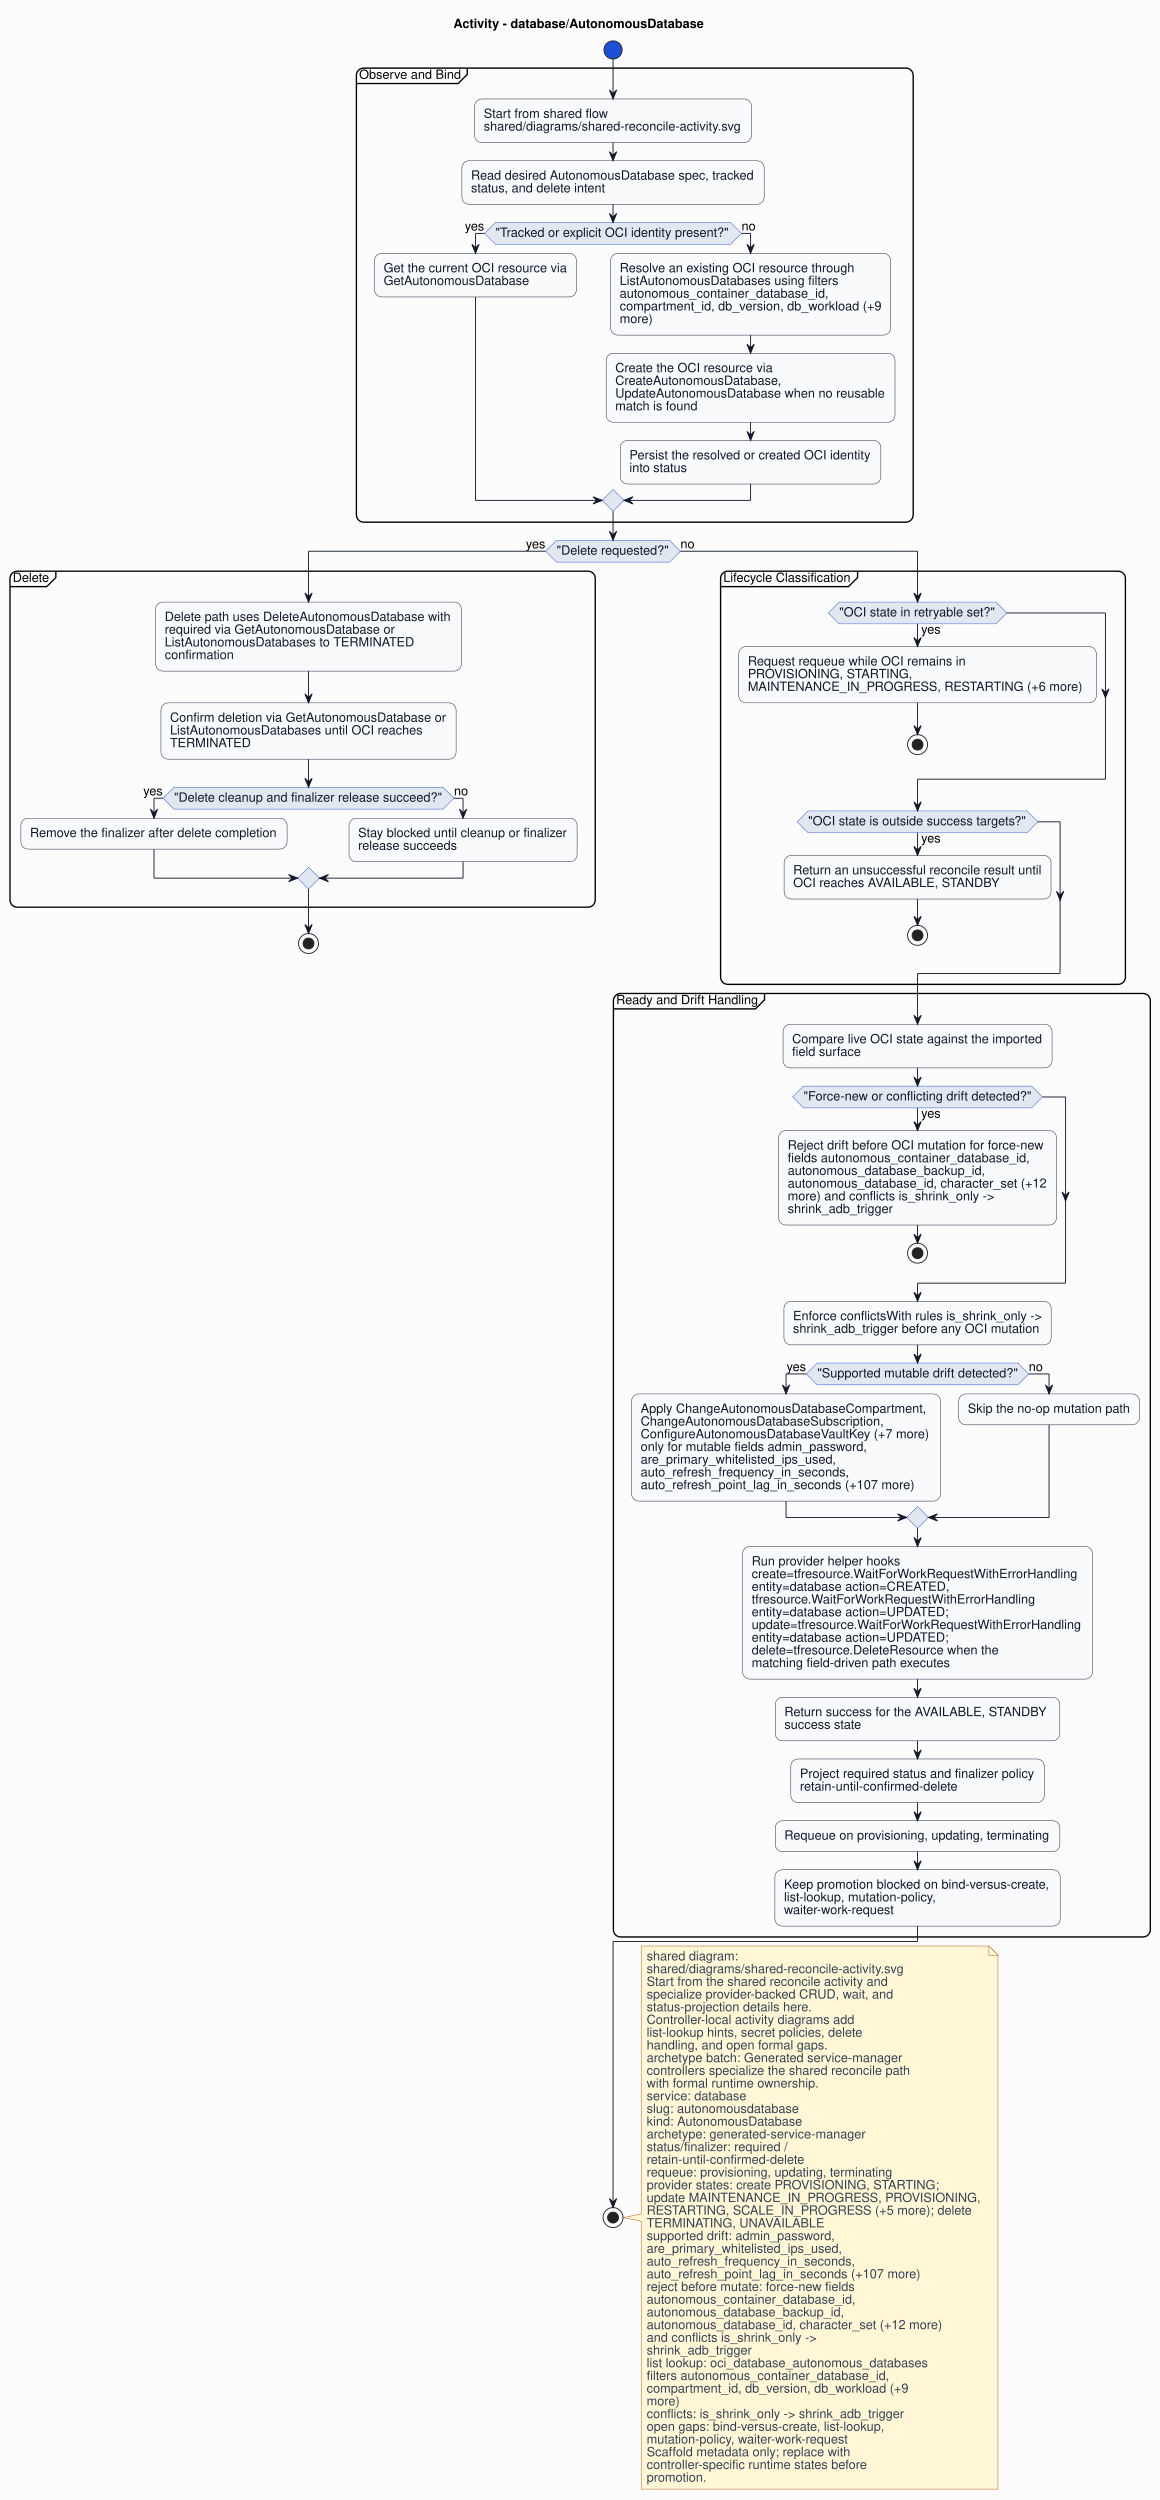
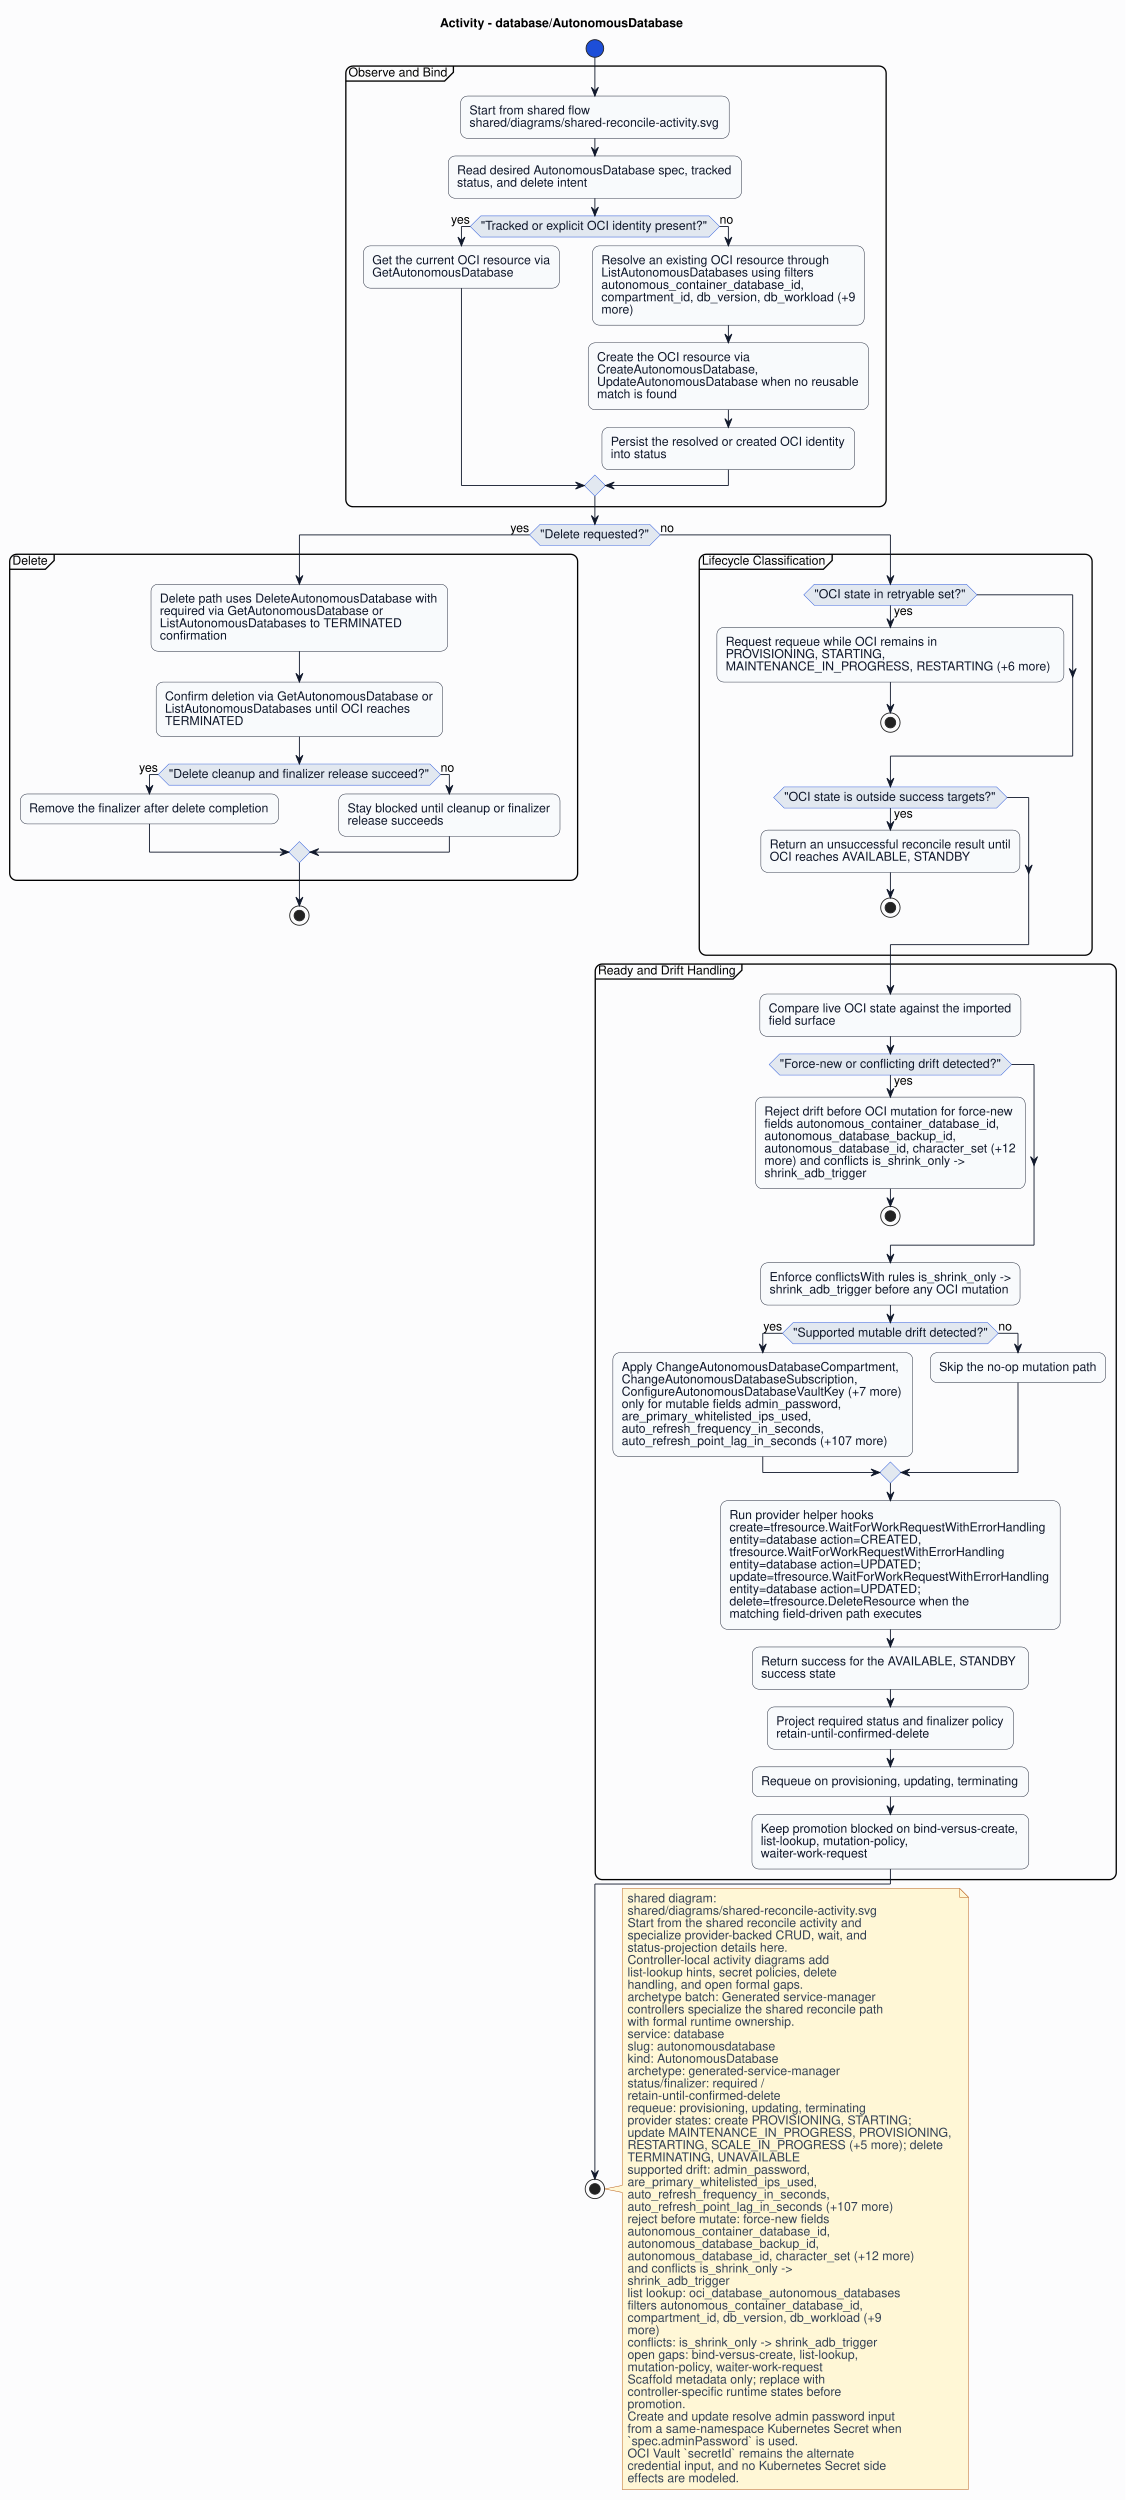
- <svg xmlns="http://www.w3.org/2000/svg" contentStyleType="text/css" data-diagram-type="ACTIVITY" height="2753px" preserveAspectRatio="none" style="width:1277px;height:2753px;background:#FCFCFD;" version="1.1" viewBox="0 0 1277 2753" width="1277px" zoomAndPan="magnify">
+ <svg xmlns="http://www.w3.org/2000/svg" contentStyleType="text/css" data-diagram-type="ACTIVITY" height="2837px" preserveAspectRatio="none" style="width:1277px;height:2837px;background:#FCFCFD;" version="1.1" viewBox="0 0 1277 2837" width="1277px" zoomAndPan="magnify">
  <defs />
  <g>
-     <rect fill="#FCFCFD" height="2753" style="stroke:none;stroke-width:1;" width="1277" x="0" y="0" />
+     <rect fill="#FCFCFD" height="2837" style="stroke:none;stroke-width:1;" width="1277" x="0" y="0" />
    <g class="title" data-source-line="10">
      <text fill="#000000" font-family="Helvetica" font-size="14" font-weight="bold" lengthAdjust="spacing" textLength="276.172" x="499.276" y="30.78">Activity - database/AutonomousDatabase</text>
    </g>
    <ellipse cx="675.077" cy="55" fill="#1D4ED8" rx="10" ry="10" style="stroke:#222222;stroke-width:1;" />
    <rect fill="none" height="500" rx="8" ry="8" style="stroke:#000000;stroke-width:1.5;" width="613.13" x="392.46" y="75" />
    <path d="M514.528,75 L514.528,82 L504.528,92 L392.46,92" fill="none" style="stroke:#000000;stroke-width:1.5;" />
    <text fill="#000000" font-family="Helvetica" font-size="14" lengthAdjust="spacing" textLength="112.068" x="395.46" y="86.78">Observe and Bind</text>
    <rect fill="#F8FAFC" height="48" rx="8" ry="8" style="stroke:#0F172A;stroke-width:0.5;" width="304.785" x="522.685" y="109" />
    <text fill="#0F172A" font-family="Helvetica" font-size="14" lengthAdjust="spacing" textLength="136.938" x="532.685" y="129.78">Start from shared flow</text>
    <text fill="#0F172A" font-family="Helvetica" font-size="14" lengthAdjust="spacing" textLength="284.785" x="532.685" y="143.78">shared/diagrams/shared-reconcile-activity.svg</text>
    <rect fill="#F8FAFC" height="48" rx="8" ry="8" style="stroke:#0F172A;stroke-width:0.5;" width="332.853" x="508.65" y="177" />
    <text fill="#0F172A" font-family="Helvetica" font-size="14" lengthAdjust="spacing" textLength="312.853" x="518.65" y="197.78">Read desired AutonomousDatabase spec, tracked</text>
    <text fill="#0F172A" font-family="Helvetica" font-size="14" lengthAdjust="spacing" textLength="148.661" x="518.65" y="211.78">status, and delete intent</text>
    <polygon fill="#E2E8F0" points="545.611,245,804.543,245,816.543,257,804.543,269,545.611,269,533.611,257,545.611,245" style="stroke:#1D4ED8;stroke-width:0.5;" />
    <text fill="#0F172A" font-family="Helvetica" font-size="14" lengthAdjust="spacing" textLength="258.932" x="545.611" y="260.78">"Tracked or explicit OCI identity present?"</text>
    <text fill="#000000" font-family="Helvetica" font-size="14" lengthAdjust="spacing" textLength="21.786" x="511.825" y="253.78">yes</text>
    <text fill="#000000" font-family="Helvetica" font-size="14" lengthAdjust="spacing" textLength="15.572" x="816.543" y="253.78">no</text>
    <rect fill="#F8FAFC" height="48" rx="8" ry="8" style="stroke:#0F172A;stroke-width:0.5;" width="222.303" x="412.46" y="279" />
    <text fill="#0F172A" font-family="Helvetica" font-size="14" lengthAdjust="spacing" textLength="202.303" x="422.46" y="299.78">Get the current OCI resource via</text>
    <text fill="#0F172A" font-family="Helvetica" font-size="14" lengthAdjust="spacing" textLength="161.102" x="422.46" y="313.78">GetAutonomousDatabase</text>
    <rect fill="#F8FAFC" height="90" rx="8" ry="8" style="stroke:#0F172A;stroke-width:0.5;" width="308.326" x="672.38" y="279" />
    <text fill="#0F172A" font-family="Helvetica" font-size="14" lengthAdjust="spacing" textLength="259.909" x="682.38" y="299.78">Resolve an existing OCI resource through</text>
    <text fill="#0F172A" font-family="Helvetica" font-size="14" lengthAdjust="spacing" textLength="242.019" x="682.38" y="313.78">ListAutonomousDatabases using filters</text>
    <text fill="#0F172A" font-family="Helvetica" font-size="14" lengthAdjust="spacing" textLength="230.398" x="682.38" y="327.78">autonomous_container_database_id,</text>
    <text fill="#0F172A" font-family="Helvetica" font-size="14" lengthAdjust="spacing" textLength="288.326" x="682.38" y="341.78">compartment_id, db_version, db_workload (+9</text>
    <text fill="#0F172A" font-family="Helvetica" font-size="14" lengthAdjust="spacing" textLength="36.559" x="682.38" y="355.78">more)</text>
    <rect fill="#F8FAFC" height="76" rx="8" ry="8" style="stroke:#0F172A;stroke-width:0.5;" width="318.095" x="667.496" y="389" />
    <text fill="#0F172A" font-family="Helvetica" font-size="14" lengthAdjust="spacing" textLength="174.296" x="677.496" y="409.78">Create the OCI resource via</text>
    <text fill="#0F172A" font-family="Helvetica" font-size="14" lengthAdjust="spacing" textLength="184.447" x="677.496" y="423.78">CreateAutonomousDatabase,</text>
    <text fill="#0F172A" font-family="Helvetica" font-size="14" lengthAdjust="spacing" textLength="298.095" x="677.496" y="437.78">UpdateAutonomousDatabase when no reusable</text>
    <text fill="#0F172A" font-family="Helvetica" font-size="14" lengthAdjust="spacing" textLength="91.048" x="677.496" y="451.78">match is found</text>
    <rect fill="#F8FAFC" height="48" rx="8" ry="8" style="stroke:#0F172A;stroke-width:0.5;" width="286.896" x="683.095" y="485" />
    <text fill="#0F172A" font-family="Helvetica" font-size="14" lengthAdjust="spacing" textLength="266.896" x="693.095" y="505.78">Persist the resolved or created OCI identity</text>
    <text fill="#0F172A" font-family="Helvetica" font-size="14" lengthAdjust="spacing" textLength="63.813" x="693.095" y="519.78">into status</text>
    <polygon fill="#E2E8F0" points="675.077,539,687.077,551,675.077,563,663.077,551,675.077,539" style="stroke:#1D4ED8;stroke-width:0.5;" />
    <polygon fill="#E2E8F0" points="612.901,595,737.253,595,749.253,607,737.253,619,612.901,619,600.901,607,612.901,595" style="stroke:#1D4ED8;stroke-width:0.5;" />
    <text fill="#0F172A" font-family="Helvetica" font-size="14" lengthAdjust="spacing" textLength="124.353" x="612.901" y="610.78">"Delete requested?"</text>
    <text fill="#000000" font-family="Helvetica" font-size="14" lengthAdjust="spacing" textLength="21.786" x="579.115" y="603.78">yes</text>
    <text fill="#000000" font-family="Helvetica" font-size="14" lengthAdjust="spacing" textLength="15.572" x="749.253" y="603.78">no</text>
    <rect fill="none" height="370" rx="8" ry="8" style="stroke:#000000;stroke-width:1.5;" width="644.481" x="11" y="629" />
    <path d="M61.469,629 L61.469,636 L51.469,646 L11,646" fill="none" style="stroke:#000000;stroke-width:1.5;" />
    <text fill="#000000" font-family="Helvetica" font-size="14" lengthAdjust="spacing" textLength="40.469" x="14" y="640.78">Delete</text>
    <rect fill="#F8FAFC" height="76" rx="8" ry="8" style="stroke:#0F172A;stroke-width:0.5;" width="336.75" x="171.369" y="663" />
    <text fill="#0F172A" font-family="Helvetica" font-size="14" lengthAdjust="spacing" textLength="316.75" x="181.369" y="683.78">Delete path uses DeleteAutonomousDatabase with</text>
    <text fill="#0F172A" font-family="Helvetica" font-size="14" lengthAdjust="spacing" textLength="254.481" x="181.369" y="697.78">required via GetAutonomousDatabase or</text>
    <text fill="#0F172A" font-family="Helvetica" font-size="14" lengthAdjust="spacing" textLength="277.778" x="181.369" y="711.78">ListAutonomousDatabases to TERMINATED</text>
    <text fill="#0F172A" font-family="Helvetica" font-size="14" lengthAdjust="spacing" textLength="76.255" x="181.369" y="725.78">confirmation</text>
    <rect fill="#F8FAFC" height="62" rx="8" ry="8" style="stroke:#0F172A;stroke-width:0.5;" width="325.054" x="177.217" y="774" />
    <text fill="#0F172A" font-family="Helvetica" font-size="14" lengthAdjust="spacing" textLength="305.054" x="187.217" y="794.78">Confirm deletion via GetAutonomousDatabase or</text>
    <text fill="#0F172A" font-family="Helvetica" font-size="14" lengthAdjust="spacing" textLength="279.371" x="187.217" y="808.78">ListAutonomousDatabases until OCI reaches</text>
    <text fill="#0F172A" font-family="Helvetica" font-size="14" lengthAdjust="spacing" textLength="91" x="187.217" y="822.78">TERMINATED</text>
    <polygon fill="#E2E8F0" points="191.572,867,487.916,867,499.916,879,487.916,891,191.572,891,179.572,879,191.572,867" style="stroke:#1D4ED8;stroke-width:0.5;" />
    <text fill="#0F172A" font-family="Helvetica" font-size="14" lengthAdjust="spacing" textLength="296.345" x="191.572" y="882.78">"Delete cleanup and finalizer release succeed?"</text>
    <text fill="#000000" font-family="Helvetica" font-size="14" lengthAdjust="spacing" textLength="21.786" x="157.786" y="875.78">yes</text>
    <text fill="#000000" font-family="Helvetica" font-size="14" lengthAdjust="spacing" textLength="15.572" x="499.916" y="875.78">no</text>
    <rect fill="#F8FAFC" height="34" rx="8" ry="8" style="stroke:#0F172A;stroke-width:0.5;" width="293.144" x="23" y="901" />
    <text fill="#0F172A" font-family="Helvetica" font-size="14" lengthAdjust="spacing" textLength="273.144" x="33" y="921.78">Remove the finalizer after delete completion</text>
    <rect fill="#F8FAFC" height="48" rx="8" ry="8" style="stroke:#0F172A;stroke-width:0.5;" width="251.13" x="384.352" y="901" />
    <text fill="#0F172A" font-family="Helvetica" font-size="14" lengthAdjust="spacing" textLength="231.13" x="394.352" y="921.78">Stay blocked until cleanup or finalizer</text>
    <text fill="#0F172A" font-family="Helvetica" font-size="14" lengthAdjust="spacing" textLength="108.951" x="394.352" y="935.78">release succeeds</text>
    <polygon fill="#E2E8F0" points="339.744,955,351.744,967,339.744,979,327.744,967,339.744,955" style="stroke:#1D4ED8;stroke-width:0.5;" />
    <ellipse cx="339.744" cy="1039" fill="none" rx="11" ry="11" style="stroke:#222222;stroke-width:1;" />
    <ellipse cx="339.744" cy="1039" fill="#222222" rx="6" ry="6" style="stroke:#222222;stroke-width:1;" />
    <rect fill="none" height="455" rx="8" ry="8" style="stroke:#000000;stroke-width:1.5;" width="445.789" x="793.516" y="629" />
    <path d="M944.35,629 L944.35,636 L934.35,646 L793.516,646" fill="none" style="stroke:#000000;stroke-width:1.5;" />
    <text fill="#000000" font-family="Helvetica" font-size="14" lengthAdjust="spacing" textLength="140.834" x="796.516" y="640.78">Lifecycle Classification</text>
    <rect fill="#F8FAFC" height="62" rx="8" ry="8" style="stroke:#0F172A;stroke-width:0.5;" width="393.789" x="813.516" y="712" />
    <text fill="#0F172A" font-family="Helvetica" font-size="14" lengthAdjust="spacing" textLength="240.454" x="823.516" y="732.78">Request requeue while OCI remains in</text>
    <text fill="#0F172A" font-family="Helvetica" font-size="14" lengthAdjust="spacing" textLength="185.131" x="823.516" y="746.78">PROVISIONING, STARTING,</text>
    <text fill="#0F172A" font-family="Helvetica" font-size="14" lengthAdjust="spacing" textLength="373.789" x="823.516" y="760.78">MAINTENANCE_IN_PROGRESS, RESTARTING (+6 more)</text>
    <ellipse cx="1010.41" cy="820" fill="none" rx="11" ry="11" style="stroke:#222222;stroke-width:1;" />
    <ellipse cx="1010.41" cy="820" fill="#222222" rx="6" ry="6" style="stroke:#222222;stroke-width:1;" />
    <polygon fill="#E2E8F0" points="924.127,663,1096.693,663,1108.693,675,1096.693,687,924.127,687,912.127,675,924.127,663" style="stroke:#1D4ED8;stroke-width:0.5;" />
    <text fill="#000000" font-family="Helvetica" font-size="14" lengthAdjust="spacing" textLength="21.786" x="1014.41" y="697.78">yes</text>
    <text fill="#0F172A" font-family="Helvetica" font-size="14" lengthAdjust="spacing" textLength="172.566" x="924.127" y="678.78">"OCI state in retryable set?"</text>
    <rect fill="#F8FAFC" height="48" rx="8" ry="8" style="stroke:#0F172A;stroke-width:0.5;" width="293.916" x="863.452" y="942" />
    <text fill="#0F172A" font-family="Helvetica" font-size="14" lengthAdjust="spacing" textLength="273.916" x="873.452" y="962.78">Return an unsuccessful reconcile result until</text>
    <text fill="#0F172A" font-family="Helvetica" font-size="14" lengthAdjust="spacing" textLength="231.868" x="873.452" y="976.78">OCI reaches AVAILABLE, STANDBY</text>
    <ellipse cx="1010.41" cy="1030" fill="none" rx="11" ry="11" style="stroke:#222222;stroke-width:1;" />
    <ellipse cx="1010.41" cy="1030" fill="#222222" rx="6" ry="6" style="stroke:#222222;stroke-width:1;" />
    <polygon fill="#E2E8F0" points="889.889,893,1130.931,893,1142.931,905,1130.931,917,889.889,917,877.889,905,889.889,893" style="stroke:#1D4ED8;stroke-width:0.5;" />
    <text fill="#000000" font-family="Helvetica" font-size="14" lengthAdjust="spacing" textLength="21.786" x="1014.41" y="927.78">yes</text>
    <text fill="#0F172A" font-family="Helvetica" font-size="14" lengthAdjust="spacing" textLength="241.042" x="889.889" y="908.78">"OCI state is outside success targets?"</text>
    <rect fill="none" height="1039" rx="8" ry="8" style="stroke:#000000;stroke-width:1.5;" width="591.242" x="675.481" y="1094" />
    <path d="M841.901,1094 L841.901,1101 L831.901,1111 L675.481,1111" fill="none" style="stroke:#000000;stroke-width:1.5;" />
    <text fill="#000000" font-family="Helvetica" font-size="14" lengthAdjust="spacing" textLength="156.42" x="678.481" y="1105.78">Ready and Drift Handling</text>
    <rect fill="#F8FAFC" height="48" rx="8" ry="8" style="stroke:#0F172A;stroke-width:0.5;" width="296.24" x="862.29" y="1128" />
    <text fill="#0F172A" font-family="Helvetica" font-size="14" lengthAdjust="spacing" textLength="276.24" x="872.29" y="1148.78">Compare live OCI state against the imported</text>
    <text fill="#0F172A" font-family="Helvetica" font-size="14" lengthAdjust="spacing" textLength="75.482" x="872.29" y="1162.78">field surface</text>
    <rect fill="#F8FAFC" height="104" rx="8" ry="8" style="stroke:#0F172A;stroke-width:0.5;" width="306.029" x="857.395" y="1245" />
    <text fill="#0F172A" font-family="Helvetica" font-size="14" lengthAdjust="spacing" textLength="282.447" x="867.395" y="1265.78">Reject drift before OCI mutation for force-new</text>
    <text fill="#0F172A" font-family="Helvetica" font-size="14" lengthAdjust="spacing" textLength="266.971" x="867.395" y="1279.78">fields autonomous_container_database_id,</text>
    <text fill="#0F172A" font-family="Helvetica" font-size="14" lengthAdjust="spacing" textLength="217.95" x="867.395" y="1293.78">autonomous_database_backup_id,</text>
    <text fill="#0F172A" font-family="Helvetica" font-size="14" lengthAdjust="spacing" textLength="286.029" x="867.395" y="1307.78">autonomous_database_id, character_set (+12</text>
    <text fill="#0F172A" font-family="Helvetica" font-size="14" lengthAdjust="spacing" textLength="227.596" x="867.395" y="1321.78">more) and conflicts is_shrink_only -&gt;</text>
    <text fill="#0F172A" font-family="Helvetica" font-size="14" lengthAdjust="spacing" textLength="115.958" x="867.395" y="1335.78">shrink_adb_trigger</text>
    <ellipse cx="1010.41" cy="1380" fill="none" rx="11" ry="11" style="stroke:#222222;stroke-width:1;" />
    <ellipse cx="1010.41" cy="1380" fill="#222222" rx="6" ry="6" style="stroke:#222222;stroke-width:1;" />
    <polygon fill="#E2E8F0" points="884.827,1196,1135.993,1196,1147.993,1208,1135.993,1220,884.827,1220,872.827,1208,884.827,1196" style="stroke:#1D4ED8;stroke-width:0.5;" />
    <text fill="#000000" font-family="Helvetica" font-size="14" lengthAdjust="spacing" textLength="21.786" x="1014.41" y="1230.78">yes</text>
    <text fill="#0F172A" font-family="Helvetica" font-size="14" lengthAdjust="spacing" textLength="251.166" x="884.827" y="1211.78">"Force-new or conflicting drift detected?"</text>
    <rect fill="#F8FAFC" height="48" rx="8" ry="8" style="stroke:#0F172A;stroke-width:0.5;" width="294.272" x="863.274" y="1433" />
    <text fill="#0F172A" font-family="Helvetica" font-size="14" lengthAdjust="spacing" textLength="274.272" x="873.274" y="1453.78">Enforce conflictsWith rules is_shrink_only -&gt;</text>
    <text fill="#0F172A" font-family="Helvetica" font-size="14" lengthAdjust="spacing" textLength="272.371" x="873.274" y="1467.78">shrink_adb_trigger before any OCI mutation</text>
    <polygon fill="#E2E8F0" points="899.982,1501,1120.838,1501,1132.838,1513,1120.838,1525,899.982,1525,887.982,1513,899.982,1501" style="stroke:#1D4ED8;stroke-width:0.5;" />
    <text fill="#0F172A" font-family="Helvetica" font-size="14" lengthAdjust="spacing" textLength="220.856" x="899.982" y="1516.78">"Supported mutable drift detected?"</text>
    <text fill="#000000" font-family="Helvetica" font-size="14" lengthAdjust="spacing" textLength="21.786" x="866.196" y="1509.78">yes</text>
    <text fill="#000000" font-family="Helvetica" font-size="14" lengthAdjust="spacing" textLength="15.572" x="1132.838" y="1509.78">no</text>
    <rect fill="#F8FAFC" height="118" rx="8" ry="8" style="stroke:#0F172A;stroke-width:0.5;" width="340.236" x="695.481" y="1535" />
    <text fill="#0F172A" font-family="Helvetica" font-size="14" lengthAdjust="spacing" textLength="315.185" x="705.481" y="1555.78">Apply ChangeAutonomousDatabaseCompartment,</text>
    <text fill="#0F172A" font-family="Helvetica" font-size="14" lengthAdjust="spacing" textLength="268.509" x="705.481" y="1569.78">ChangeAutonomousDatabaseSubscription,</text>
    <text fill="#0F172A" font-family="Helvetica" font-size="14" lengthAdjust="spacing" textLength="320.236" x="705.481" y="1583.78">ConfigureAutonomousDatabaseVaultKey (+7 more)</text>
    <text fill="#0F172A" font-family="Helvetica" font-size="14" lengthAdjust="spacing" textLength="249.792" x="705.481" y="1597.78">only for mutable fields admin_password,</text>
    <text fill="#0F172A" font-family="Helvetica" font-size="14" lengthAdjust="spacing" textLength="215.558" x="705.481" y="1611.78">are_primary_whitelisted_ips_used,</text>
    <text fill="#0F172A" font-family="Helvetica" font-size="14" lengthAdjust="spacing" textLength="230.378" x="705.481" y="1625.78">auto_refresh_frequency_in_seconds,</text>
    <text fill="#0F172A" font-family="Helvetica" font-size="14" lengthAdjust="spacing" textLength="302.367" x="705.481" y="1639.78">auto_refresh_point_lag_in_seconds (+107 more)</text>
    <rect fill="#F8FAFC" height="34" rx="8" ry="8" style="stroke:#0F172A;stroke-width:0.5;" width="199.006" x="1055.718" y="1535" />
    <text fill="#0F172A" font-family="Helvetica" font-size="14" lengthAdjust="spacing" textLength="179.006" x="1065.718" y="1555.78">Skip the no-op mutation path</text>
    <polygon fill="#E2E8F0" points="1010.41,1659,1022.41,1671,1010.41,1683,998.41,1671,1010.41,1659" style="stroke:#1D4ED8;stroke-width:0.5;" />
    <rect fill="#F8FAFC" height="146" rx="8" ry="8" style="stroke:#0F172A;stroke-width:0.5;" width="385.312" x="817.754" y="1703" />
    <text fill="#0F172A" font-family="Helvetica" font-size="14" lengthAdjust="spacing" textLength="164.206" x="827.754" y="1723.78">Run provider helper hooks</text>
    <text fill="#0F172A" font-family="Helvetica" font-size="14" lengthAdjust="spacing" textLength="361.402" x="827.754" y="1737.78">create=tfresource.WaitForWorkRequestWithErrorHandling</text>
    <text fill="#0F172A" font-family="Helvetica" font-size="14" lengthAdjust="spacing" textLength="219.454" x="827.754" y="1751.78">entity=database action=CREATED,</text>
    <text fill="#0F172A" font-family="Helvetica" font-size="14" lengthAdjust="spacing" textLength="314.316" x="827.754" y="1765.78">tfresource.WaitForWorkRequestWithErrorHandling</text>
    <text fill="#0F172A" font-family="Helvetica" font-size="14" lengthAdjust="spacing" textLength="219.454" x="827.754" y="1779.78">entity=database action=UPDATED;</text>
    <text fill="#0F172A" font-family="Helvetica" font-size="14" lengthAdjust="spacing" textLength="365.312" x="827.754" y="1793.78">update=tfresource.WaitForWorkRequestWithErrorHandling</text>
    <text fill="#0F172A" font-family="Helvetica" font-size="14" lengthAdjust="spacing" textLength="219.454" x="827.754" y="1807.78">entity=database action=UPDATED;</text>
    <text fill="#0F172A" font-family="Helvetica" font-size="14" lengthAdjust="spacing" textLength="273.554" x="827.754" y="1821.78">delete=tfresource.DeleteResource when the</text>
    <text fill="#0F172A" font-family="Helvetica" font-size="14" lengthAdjust="spacing" textLength="220.233" x="827.754" y="1835.78">matching field-driven path executes</text>
    <rect fill="#F8FAFC" height="48" rx="8" ry="8" style="stroke:#0F172A;stroke-width:0.5;" width="313.344" x="853.738" y="1869" />
    <text fill="#0F172A" font-family="Helvetica" font-size="14" lengthAdjust="spacing" textLength="293.344" x="863.738" y="1889.78">Return success for the AVAILABLE, STANDBY</text>
    <text fill="#0F172A" font-family="Helvetica" font-size="14" lengthAdjust="spacing" textLength="84.814" x="863.738" y="1903.78">success state</text>
    <rect fill="#F8FAFC" height="48" rx="8" ry="8" style="stroke:#0F172A;stroke-width:0.5;" width="279.13" x="870.845" y="1937" />
    <text fill="#0F172A" font-family="Helvetica" font-size="14" lengthAdjust="spacing" textLength="259.13" x="880.845" y="1957.78">Project required status and finalizer policy</text>
    <text fill="#0F172A" font-family="Helvetica" font-size="14" lengthAdjust="spacing" textLength="174.303" x="880.845" y="1971.78">retain-until-confirmed-delete</text>
    <rect fill="#F8FAFC" height="34" rx="8" ry="8" style="stroke:#0F172A;stroke-width:0.5;" width="313.419" x="853.701" y="2005" />
    <text fill="#0F172A" font-family="Helvetica" font-size="14" lengthAdjust="spacing" textLength="293.419" x="863.701" y="2025.78">Requeue on provisioning, updating, terminating</text>
    <rect fill="#F8FAFC" height="62" rx="8" ry="8" style="stroke:#0F172A;stroke-width:0.5;" width="314.164" x="853.328" y="2059" />
    <text fill="#0F172A" font-family="Helvetica" font-size="14" lengthAdjust="spacing" textLength="294.164" x="863.328" y="2079.78">Keep promotion blocked on bind-versus-create,</text>
    <text fill="#0F172A" font-family="Helvetica" font-size="14" lengthAdjust="spacing" textLength="168.848" x="863.328" y="2093.78">list-lookup, mutation-policy,</text>
    <text fill="#0F172A" font-family="Helvetica" font-size="14" lengthAdjust="spacing" textLength="122.924" x="863.328" y="2107.78">waiter-work-request</text>
-     <path d="M706.077,2143 L706.077,2438 L686.077,2442 L706.077,2446 L706.077,2741 A0,0 0 0 0 706.077,2741 L1098.959,2741 A0,0 0 0 0 1098.959,2741 L1098.959,2153 L1088.959,2143 L706.077,2143 A0,0 0 0 0 706.077,2143" fill="#FFF7D6" style="stroke:#B45309;stroke-width:0.5;" />
+     <path d="M706.077,2143 L706.077,2480 L686.077,2484 L706.077,2488 L706.077,2825 A0,0 0 0 0 706.077,2825 L1098.959,2825 A0,0 0 0 0 1098.959,2825 L1098.959,2153 L1088.959,2143 L706.077,2143 A0,0 0 0 0 706.077,2143" fill="#FFF7D6" style="stroke:#B45309;stroke-width:0.5;" />
    <path d="M1088.959,2143 L1088.959,2153 L1098.959,2153 L1088.959,2143" fill="#FFF7D6" style="stroke:#B45309;stroke-width:0.5;" />
    <text fill="#334155" font-family="Helvetica" font-size="14" lengthAdjust="spacing" textLength="101.165" x="712.077" y="2158.78">shared diagram:</text>
    <text fill="#334155" font-family="Helvetica" font-size="14" lengthAdjust="spacing" textLength="284.785" x="712.077" y="2172.78">shared/diagrams/shared-reconcile-activity.svg</text>
    <text fill="#334155" font-family="Helvetica" font-size="14" lengthAdjust="spacing" textLength="265.344" x="712.077" y="2186.78">Start from the shared reconcile activity and</text>
    <text fill="#334155" font-family="Helvetica" font-size="14" lengthAdjust="spacing" textLength="273.896" x="712.077" y="2200.78">specialize provider-backed CRUD, wait, and</text>
    <text fill="#334155" font-family="Helvetica" font-size="14" lengthAdjust="spacing" textLength="182.875" x="712.077" y="2214.78">status-projection details here.</text>
    <text fill="#334155" font-family="Helvetica" font-size="14" lengthAdjust="spacing" textLength="229.537" x="712.077" y="2228.78">Controller-local activity diagrams add</text>
    <text fill="#334155" font-family="Helvetica" font-size="14" lengthAdjust="spacing" textLength="238.895" x="712.077" y="2242.78">list-lookup hints, secret policies, delete</text>
    <text fill="#334155" font-family="Helvetica" font-size="14" lengthAdjust="spacing" textLength="200.033" x="712.077" y="2256.78">handling, and open formal gaps.</text>
    <text fill="#334155" font-family="Helvetica" font-size="14" lengthAdjust="spacing" textLength="281.709" x="712.077" y="2270.78">archetype batch: Generated service-manager</text>
    <text fill="#334155" font-family="Helvetica" font-size="14" lengthAdjust="spacing" textLength="291.047" x="712.077" y="2284.78">controllers specialize the shared reconcile path</text>
    <text fill="#334155" font-family="Helvetica" font-size="14" lengthAdjust="spacing" textLength="189.848" x="712.077" y="2298.78">with formal runtime ownership.</text>
    <text fill="#334155" font-family="Helvetica" font-size="14" lengthAdjust="spacing" textLength="109.731" x="712.077" y="2312.78">service: database</text>
    <text fill="#334155" font-family="Helvetica" font-size="14" lengthAdjust="spacing" textLength="168.123" x="712.077" y="2326.78">slug: autonomousdatabase</text>
    <text fill="#334155" font-family="Helvetica" font-size="14" lengthAdjust="spacing" textLength="171.999" x="712.077" y="2340.78">kind: AutonomousDatabase</text>
    <text fill="#334155" font-family="Helvetica" font-size="14" lengthAdjust="spacing" textLength="241.24" x="712.077" y="2354.78">archetype: generated-service-manager</text>
    <text fill="#334155" font-family="Helvetica" font-size="14" lengthAdjust="spacing" textLength="156.406" x="712.077" y="2368.78">status/finalizer: required /</text>
    <text fill="#334155" font-family="Helvetica" font-size="14" lengthAdjust="spacing" textLength="174.303" x="712.077" y="2382.78">retain-until-confirmed-delete</text>
    <text fill="#334155" font-family="Helvetica" font-size="14" lengthAdjust="spacing" textLength="272.398" x="712.077" y="2396.78">requeue: provisioning, updating, terminating</text>
    <text fill="#334155" font-family="Helvetica" font-size="14" lengthAdjust="spacing" textLength="327.53" x="712.077" y="2410.78">provider states: create PROVISIONING, STARTING;</text>
    <text fill="#334155" font-family="Helvetica" font-size="14" lengthAdjust="spacing" textLength="371.882" x="712.077" y="2424.78">update MAINTENANCE_IN_PROGRESS, PROVISIONING,</text>
    <text fill="#334155" font-family="Helvetica" font-size="14" lengthAdjust="spacing" textLength="363.727" x="712.077" y="2438.78">RESTARTING, SCALE_IN_PROGRESS (+5 more); delete</text>
    <text fill="#334155" font-family="Helvetica" font-size="14" lengthAdjust="spacing" textLength="199.931" x="712.077" y="2452.78">TERMINATING, UNAVAILABLE</text>
    <text fill="#334155" font-family="Helvetica" font-size="14" lengthAdjust="spacing" textLength="206.999" x="712.077" y="2466.78">supported drift: admin_password,</text>
    <text fill="#334155" font-family="Helvetica" font-size="14" lengthAdjust="spacing" textLength="215.558" x="712.077" y="2480.78">are_primary_whitelisted_ips_used,</text>
    <text fill="#334155" font-family="Helvetica" font-size="14" lengthAdjust="spacing" textLength="230.378" x="712.077" y="2494.78">auto_refresh_frequency_in_seconds,</text>
    <text fill="#334155" font-family="Helvetica" font-size="14" lengthAdjust="spacing" textLength="302.367" x="712.077" y="2508.78">auto_refresh_point_lag_in_seconds (+107 more)</text>
    <text fill="#334155" font-family="Helvetica" font-size="14" lengthAdjust="spacing" textLength="230.33" x="712.077" y="2522.78">reject before mutate: force-new fields</text>
    <text fill="#334155" font-family="Helvetica" font-size="14" lengthAdjust="spacing" textLength="230.398" x="712.077" y="2536.78">autonomous_container_database_id,</text>
    <text fill="#334155" font-family="Helvetica" font-size="14" lengthAdjust="spacing" textLength="217.95" x="712.077" y="2550.78">autonomous_database_backup_id,</text>
    <text fill="#334155" font-family="Helvetica" font-size="14" lengthAdjust="spacing" textLength="326.478" x="712.077" y="2564.78">autonomous_database_id, character_set (+12 more)</text>
    <text fill="#334155" font-family="Helvetica" font-size="14" lengthAdjust="spacing" textLength="187.148" x="712.077" y="2578.78">and conflicts is_shrink_only -&gt;</text>
    <text fill="#334155" font-family="Helvetica" font-size="14" lengthAdjust="spacing" textLength="115.958" x="712.077" y="2592.78">shrink_adb_trigger</text>
    <text fill="#334155" font-family="Helvetica" font-size="14" lengthAdjust="spacing" textLength="310.557" x="712.077" y="2606.78">list lookup: oci_database_autonomous_databases</text>
    <text fill="#334155" font-family="Helvetica" font-size="14" lengthAdjust="spacing" textLength="267.736" x="712.077" y="2620.78">filters autonomous_container_database_id,</text>
    <text fill="#334155" font-family="Helvetica" font-size="14" lengthAdjust="spacing" textLength="288.326" x="712.077" y="2634.78">compartment_id, db_version, db_workload (+9</text>
    <text fill="#334155" font-family="Helvetica" font-size="14" lengthAdjust="spacing" textLength="36.559" x="712.077" y="2648.78">more)</text>
    <text fill="#334155" font-family="Helvetica" font-size="14" lengthAdjust="spacing" textLength="283.637" x="712.077" y="2662.78">conflicts: is_shrink_only -&gt; shrink_adb_trigger</text>
    <text fill="#334155" font-family="Helvetica" font-size="14" lengthAdjust="spacing" textLength="263.806" x="712.077" y="2676.78">open gaps: bind-versus-create, list-lookup,</text>
    <text fill="#334155" font-family="Helvetica" font-size="14" lengthAdjust="spacing" textLength="224.855" x="712.077" y="2690.78">mutation-policy, waiter-work-request</text>
    <text fill="#334155" font-family="Helvetica" font-size="14" lengthAdjust="spacing" textLength="224.902" x="712.077" y="2704.78">Scaffold metadata only; replace with</text>
    <text fill="#334155" font-family="Helvetica" font-size="14" lengthAdjust="spacing" textLength="244.323" x="712.077" y="2718.78">controller-specific runtime states before</text>
    <text fill="#334155" font-family="Helvetica" font-size="14" lengthAdjust="spacing" textLength="66.144" x="712.077" y="2732.78">promotion.</text>
-     <ellipse cx="675.077" cy="2442" fill="none" rx="11" ry="11" style="stroke:#222222;stroke-width:1;" />
-     <ellipse cx="675.077" cy="2442" fill="#222222" rx="6" ry="6" style="stroke:#222222;stroke-width:1;" />
+     <text fill="#334155" font-family="Helvetica" font-size="14" lengthAdjust="spacing" textLength="305.074" x="712.077" y="2746.78">Create and update resolve admin password input</text>
+     <text fill="#334155" font-family="Helvetica" font-size="14" lengthAdjust="spacing" textLength="312.047" x="712.077" y="2760.78">from a same-namespace Kubernetes Secret when</text>
+     <text fill="#334155" font-family="Helvetica" font-size="14" lengthAdjust="spacing" textLength="194.523" x="712.077" y="2774.78">`spec.adminPassword` is used.</text>
+     <text fill="#334155" font-family="Helvetica" font-size="14" lengthAdjust="spacing" textLength="259.109" x="712.077" y="2788.78">OCI Vault `secretId` remains the alternate</text>
+     <text fill="#334155" font-family="Helvetica" font-size="14" lengthAdjust="spacing" textLength="294.971" x="712.077" y="2802.78">credential input, and no Kubernetes Secret side</text>
+     <text fill="#334155" font-family="Helvetica" font-size="14" lengthAdjust="spacing" textLength="126.848" x="712.077" y="2816.78">effects are modeled.</text>
+     <ellipse cx="675.077" cy="2484" fill="none" rx="11" ry="11" style="stroke:#222222;stroke-width:1;" />
+     <ellipse cx="675.077" cy="2484" fill="#222222" rx="6" ry="6" style="stroke:#222222;stroke-width:1;" />
    <line style="stroke:#0F172A;stroke-width:1;" x1="675.077" x2="675.077" y1="157" y2="177" />
    <polygon fill="#0F172A" points="671.077,167,675.077,177,679.077,167,675.077,171" style="stroke:#0F172A;stroke-width:1;" />
    <line style="stroke:#0F172A;stroke-width:1;" x1="826.543" x2="826.543" y1="369" y2="389" />
    <polygon fill="#0F172A" points="822.543,379,826.543,389,830.543,379,826.543,383" style="stroke:#0F172A;stroke-width:1;" />
    <line style="stroke:#0F172A;stroke-width:1;" x1="826.543" x2="826.543" y1="465" y2="485" />
    <polygon fill="#0F172A" points="822.543,475,826.543,485,830.543,475,826.543,479" style="stroke:#0F172A;stroke-width:1;" />
    <line style="stroke:#0F172A;stroke-width:1;" x1="533.611" x2="523.611" y1="257" y2="257" />
    <line style="stroke:#0F172A;stroke-width:1;" x1="523.611" x2="523.611" y1="257" y2="279" />
    <polygon fill="#0F172A" points="519.611,269,523.611,279,527.611,269,523.611,273" style="stroke:#0F172A;stroke-width:1;" />
    <line style="stroke:#0F172A;stroke-width:1;" x1="816.543" x2="826.543" y1="257" y2="257" />
    <line style="stroke:#0F172A;stroke-width:1;" x1="826.543" x2="826.543" y1="257" y2="279" />
    <polygon fill="#0F172A" points="822.543,269,826.543,279,830.543,269,826.543,273" style="stroke:#0F172A;stroke-width:1;" />
    <line style="stroke:#0F172A;stroke-width:1;" x1="523.611" x2="523.611" y1="327" y2="551" />
    <line style="stroke:#0F172A;stroke-width:1;" x1="523.611" x2="663.077" y1="551" y2="551" />
    <polygon fill="#0F172A" points="653.077,547,663.077,551,653.077,555,657.077,551" style="stroke:#0F172A;stroke-width:1;" />
    <line style="stroke:#0F172A;stroke-width:1;" x1="826.543" x2="826.543" y1="533" y2="551" />
    <line style="stroke:#0F172A;stroke-width:1;" x1="826.543" x2="687.077" y1="551" y2="551" />
    <polygon fill="#0F172A" points="697.077,547,687.077,551,697.077,555,693.077,551" style="stroke:#0F172A;stroke-width:1;" />
    <line style="stroke:#0F172A;stroke-width:1;" x1="675.077" x2="675.077" y1="225" y2="245" />
    <polygon fill="#0F172A" points="671.077,235,675.077,245,679.077,235,675.077,239" style="stroke:#0F172A;stroke-width:1;" />
    <line style="stroke:#0F172A;stroke-width:1;" x1="675.077" x2="675.077" y1="65" y2="109" />
    <polygon fill="#0F172A" points="671.077,99,675.077,109,679.077,99,675.077,103" style="stroke:#0F172A;stroke-width:1;" />
    <line style="stroke:#0F172A;stroke-width:1;" x1="339.744" x2="339.744" y1="739" y2="774" />
    <polygon fill="#0F172A" points="335.744,764,339.744,774,343.744,764,339.744,768" style="stroke:#0F172A;stroke-width:1;" />
    <line style="stroke:#0F172A;stroke-width:1;" x1="179.572" x2="169.572" y1="879" y2="879" />
    <line style="stroke:#0F172A;stroke-width:1;" x1="169.572" x2="169.572" y1="879" y2="901" />
    <polygon fill="#0F172A" points="165.572,891,169.572,901,173.572,891,169.572,895" style="stroke:#0F172A;stroke-width:1;" />
    <line style="stroke:#0F172A;stroke-width:1;" x1="499.916" x2="509.916" y1="879" y2="879" />
    <line style="stroke:#0F172A;stroke-width:1;" x1="509.916" x2="509.916" y1="879" y2="901" />
    <polygon fill="#0F172A" points="505.916,891,509.916,901,513.917,891,509.916,895" style="stroke:#0F172A;stroke-width:1;" />
    <line style="stroke:#0F172A;stroke-width:1;" x1="169.572" x2="169.572" y1="935" y2="967" />
    <line style="stroke:#0F172A;stroke-width:1;" x1="169.572" x2="327.744" y1="967" y2="967" />
    <polygon fill="#0F172A" points="317.744,963,327.744,967,317.744,971,321.744,967" style="stroke:#0F172A;stroke-width:1;" />
    <line style="stroke:#0F172A;stroke-width:1;" x1="509.916" x2="509.916" y1="949" y2="967" />
    <line style="stroke:#0F172A;stroke-width:1;" x1="509.916" x2="351.744" y1="967" y2="967" />
    <polygon fill="#0F172A" points="361.744,963,351.744,967,361.744,971,357.744,967" style="stroke:#0F172A;stroke-width:1;" />
    <line style="stroke:#0F172A;stroke-width:1;" x1="339.744" x2="339.744" y1="836" y2="867" />
    <polygon fill="#0F172A" points="335.744,857,339.744,867,343.744,857,339.744,861" style="stroke:#0F172A;stroke-width:1;" />
    <line style="stroke:#0F172A;stroke-width:1;" x1="339.744" x2="339.744" y1="979" y2="1028" />
    <polygon fill="#0F172A" points="335.744,1018,339.744,1028,343.744,1018,339.744,1022" style="stroke:#0F172A;stroke-width:1;" />
    <line style="stroke:#0F172A;stroke-width:1;" x1="1010.41" x2="1010.41" y1="774" y2="809" />
    <polygon fill="#0F172A" points="1006.41,799,1010.41,809,1014.41,799,1010.41,803" style="stroke:#0F172A;stroke-width:1;" />
    <line style="stroke:#0F172A;stroke-width:1;" x1="1010.41" x2="1010.41" y1="687" y2="712" />
    <polygon fill="#0F172A" points="1006.41,702,1010.41,712,1014.41,702,1010.41,706" style="stroke:#0F172A;stroke-width:1;" />
    <line style="stroke:#0F172A;stroke-width:1;" x1="1108.693" x2="1217.305" y1="675" y2="675" />
    <polygon fill="#0F172A" points="1213.305,758.5,1217.305,768.5,1221.305,758.5,1217.305,762.5" style="stroke:#0F172A;stroke-width:1;" />
    <line style="stroke:#0F172A;stroke-width:1;" x1="1217.305" x2="1217.305" y1="675" y2="858" />
    <line style="stroke:#0F172A;stroke-width:1;" x1="1217.305" x2="1010.41" y1="858" y2="858" />
    <line style="stroke:#0F172A;stroke-width:1;" x1="1010.41" x2="1010.41" y1="858" y2="893" />
    <polygon fill="#0F172A" points="1006.41,883,1010.41,893,1014.41,883,1010.41,887" style="stroke:#0F172A;stroke-width:1;" />
    <line style="stroke:#0F172A;stroke-width:1;" x1="1010.41" x2="1010.41" y1="990" y2="1019" />
    <polygon fill="#0F172A" points="1006.41,1009,1010.41,1019,1014.41,1009,1010.41,1013" style="stroke:#0F172A;stroke-width:1;" />
    <line style="stroke:#0F172A;stroke-width:1;" x1="1010.41" x2="1010.41" y1="917" y2="942" />
    <polygon fill="#0F172A" points="1006.41,932,1010.41,942,1014.41,932,1010.41,936" style="stroke:#0F172A;stroke-width:1;" />
    <line style="stroke:#0F172A;stroke-width:1;" x1="1142.931" x2="1167.368" y1="905" y2="905" />
    <polygon fill="#0F172A" points="1163.368,981.5,1167.368,991.5,1171.368,981.5,1167.368,985.5" style="stroke:#0F172A;stroke-width:1;" />
    <line style="stroke:#0F172A;stroke-width:1;" x1="1167.368" x2="1167.368" y1="905" y2="1072" />
    <line style="stroke:#0F172A;stroke-width:1;" x1="1167.368" x2="1010.41" y1="1072" y2="1072" />
    <line style="stroke:#0F172A;stroke-width:1;" x1="1010.41" x2="1010.41" y1="1072" y2="1128" />
    <polygon fill="#0F172A" points="1006.41,1118,1010.41,1128,1014.41,1118,1010.41,1122" style="stroke:#0F172A;stroke-width:1;" />
    <line style="stroke:#0F172A;stroke-width:1;" x1="1010.41" x2="1010.41" y1="1349" y2="1369" />
    <polygon fill="#0F172A" points="1006.41,1359,1010.41,1369,1014.41,1359,1010.41,1363" style="stroke:#0F172A;stroke-width:1;" />
    <line style="stroke:#0F172A;stroke-width:1;" x1="1010.41" x2="1010.41" y1="1220" y2="1245" />
    <polygon fill="#0F172A" points="1006.41,1235,1010.41,1245,1014.41,1235,1010.41,1239" style="stroke:#0F172A;stroke-width:1;" />
    <line style="stroke:#0F172A;stroke-width:1;" x1="1147.993" x2="1173.425" y1="1208" y2="1208" />
    <polygon fill="#0F172A" points="1169.425,1312.5,1173.425,1322.5,1177.425,1312.5,1173.425,1316.5" style="stroke:#0F172A;stroke-width:1;" />
    <line style="stroke:#0F172A;stroke-width:1;" x1="1173.425" x2="1173.425" y1="1208" y2="1413" />
    <line style="stroke:#0F172A;stroke-width:1;" x1="1173.425" x2="1010.41" y1="1413" y2="1413" />
    <line style="stroke:#0F172A;stroke-width:1;" x1="1010.41" x2="1010.41" y1="1413" y2="1433" />
    <polygon fill="#0F172A" points="1006.41,1423,1010.41,1433,1014.41,1423,1010.41,1427" style="stroke:#0F172A;stroke-width:1;" />
    <line style="stroke:#0F172A;stroke-width:1;" x1="1010.41" x2="1010.41" y1="1176" y2="1196" />
    <polygon fill="#0F172A" points="1006.41,1186,1010.41,1196,1014.41,1186,1010.41,1190" style="stroke:#0F172A;stroke-width:1;" />
    <line style="stroke:#0F172A;stroke-width:1;" x1="887.982" x2="865.6" y1="1513" y2="1513" />
    <line style="stroke:#0F172A;stroke-width:1;" x1="865.6" x2="865.6" y1="1513" y2="1535" />
    <polygon fill="#0F172A" points="861.6,1525,865.6,1535,869.6,1525,865.6,1529" style="stroke:#0F172A;stroke-width:1;" />
    <line style="stroke:#0F172A;stroke-width:1;" x1="1132.838" x2="1155.221" y1="1513" y2="1513" />
    <line style="stroke:#0F172A;stroke-width:1;" x1="1155.221" x2="1155.221" y1="1513" y2="1535" />
    <polygon fill="#0F172A" points="1151.221,1525,1155.221,1535,1159.221,1525,1155.221,1529" style="stroke:#0F172A;stroke-width:1;" />
    <line style="stroke:#0F172A;stroke-width:1;" x1="865.6" x2="865.6" y1="1653" y2="1671" />
    <line style="stroke:#0F172A;stroke-width:1;" x1="865.6" x2="998.41" y1="1671" y2="1671" />
    <polygon fill="#0F172A" points="988.41,1667,998.41,1671,988.41,1675,992.41,1671" style="stroke:#0F172A;stroke-width:1;" />
    <line style="stroke:#0F172A;stroke-width:1;" x1="1155.221" x2="1155.221" y1="1569" y2="1671" />
    <line style="stroke:#0F172A;stroke-width:1;" x1="1155.221" x2="1022.41" y1="1671" y2="1671" />
    <polygon fill="#0F172A" points="1032.41,1667,1022.41,1671,1032.41,1675,1028.41,1671" style="stroke:#0F172A;stroke-width:1;" />
    <line style="stroke:#0F172A;stroke-width:1;" x1="1010.41" x2="1010.41" y1="1481" y2="1501" />
    <polygon fill="#0F172A" points="1006.41,1491,1010.41,1501,1014.41,1491,1010.41,1495" style="stroke:#0F172A;stroke-width:1;" />
    <line style="stroke:#0F172A;stroke-width:1;" x1="1010.41" x2="1010.41" y1="1683" y2="1703" />
    <polygon fill="#0F172A" points="1006.41,1693,1010.41,1703,1014.41,1693,1010.41,1697" style="stroke:#0F172A;stroke-width:1;" />
    <line style="stroke:#0F172A;stroke-width:1;" x1="1010.41" x2="1010.41" y1="1849" y2="1869" />
    <polygon fill="#0F172A" points="1006.41,1859,1010.41,1869,1014.41,1859,1010.41,1863" style="stroke:#0F172A;stroke-width:1;" />
    <line style="stroke:#0F172A;stroke-width:1;" x1="1010.41" x2="1010.41" y1="1917" y2="1937" />
    <polygon fill="#0F172A" points="1006.41,1927,1010.41,1937,1014.41,1927,1010.41,1931" style="stroke:#0F172A;stroke-width:1;" />
    <line style="stroke:#0F172A;stroke-width:1;" x1="1010.41" x2="1010.41" y1="1985" y2="2005" />
    <polygon fill="#0F172A" points="1006.41,1995,1010.41,2005,1014.41,1995,1010.41,1999" style="stroke:#0F172A;stroke-width:1;" />
    <line style="stroke:#0F172A;stroke-width:1;" x1="1010.41" x2="1010.41" y1="2039" y2="2059" />
    <polygon fill="#0F172A" points="1006.41,2049,1010.41,2059,1014.41,2049,1010.41,2053" style="stroke:#0F172A;stroke-width:1;" />
    <line style="stroke:#0F172A;stroke-width:1;" x1="600.901" x2="339.744" y1="607" y2="607" />
    <line style="stroke:#0F172A;stroke-width:1;" x1="339.744" x2="339.744" y1="607" y2="663" />
    <polygon fill="#0F172A" points="335.744,653,339.744,663,343.744,653,339.744,657" style="stroke:#0F172A;stroke-width:1;" />
    <line style="stroke:#0F172A;stroke-width:1;" x1="749.253" x2="1010.41" y1="607" y2="607" />
    <line style="stroke:#0F172A;stroke-width:1;" x1="1010.41" x2="1010.41" y1="607" y2="663" />
    <polygon fill="#0F172A" points="1006.41,653,1010.41,663,1014.41,653,1010.41,657" style="stroke:#0F172A;stroke-width:1;" />
    <line style="stroke:#0F172A;stroke-width:1;" x1="1010.41" x2="1010.41" y1="2121" y2="2138" />
    <line style="stroke:#0F172A;stroke-width:1;" x1="1010.41" x2="675.077" y1="2138" y2="2138" />
-     <line style="stroke:#0F172A;stroke-width:1;" x1="675.077" x2="675.077" y1="2138" y2="2431" />
-     <polygon fill="#0F172A" points="671.077,2421,675.077,2431,679.077,2421,675.077,2425" style="stroke:#0F172A;stroke-width:1;" />
+     <line style="stroke:#0F172A;stroke-width:1;" x1="675.077" x2="675.077" y1="2138" y2="2473" />
+     <polygon fill="#0F172A" points="671.077,2463,675.077,2473,679.077,2463,675.077,2467" style="stroke:#0F172A;stroke-width:1;" />
    <line style="stroke:#0F172A;stroke-width:1;" x1="675.077" x2="675.077" y1="563" y2="595" />
    <polygon fill="#0F172A" points="671.077,585,675.077,595,679.077,585,675.077,589" style="stroke:#0F172A;stroke-width:1;" />
  </g>
</svg>
